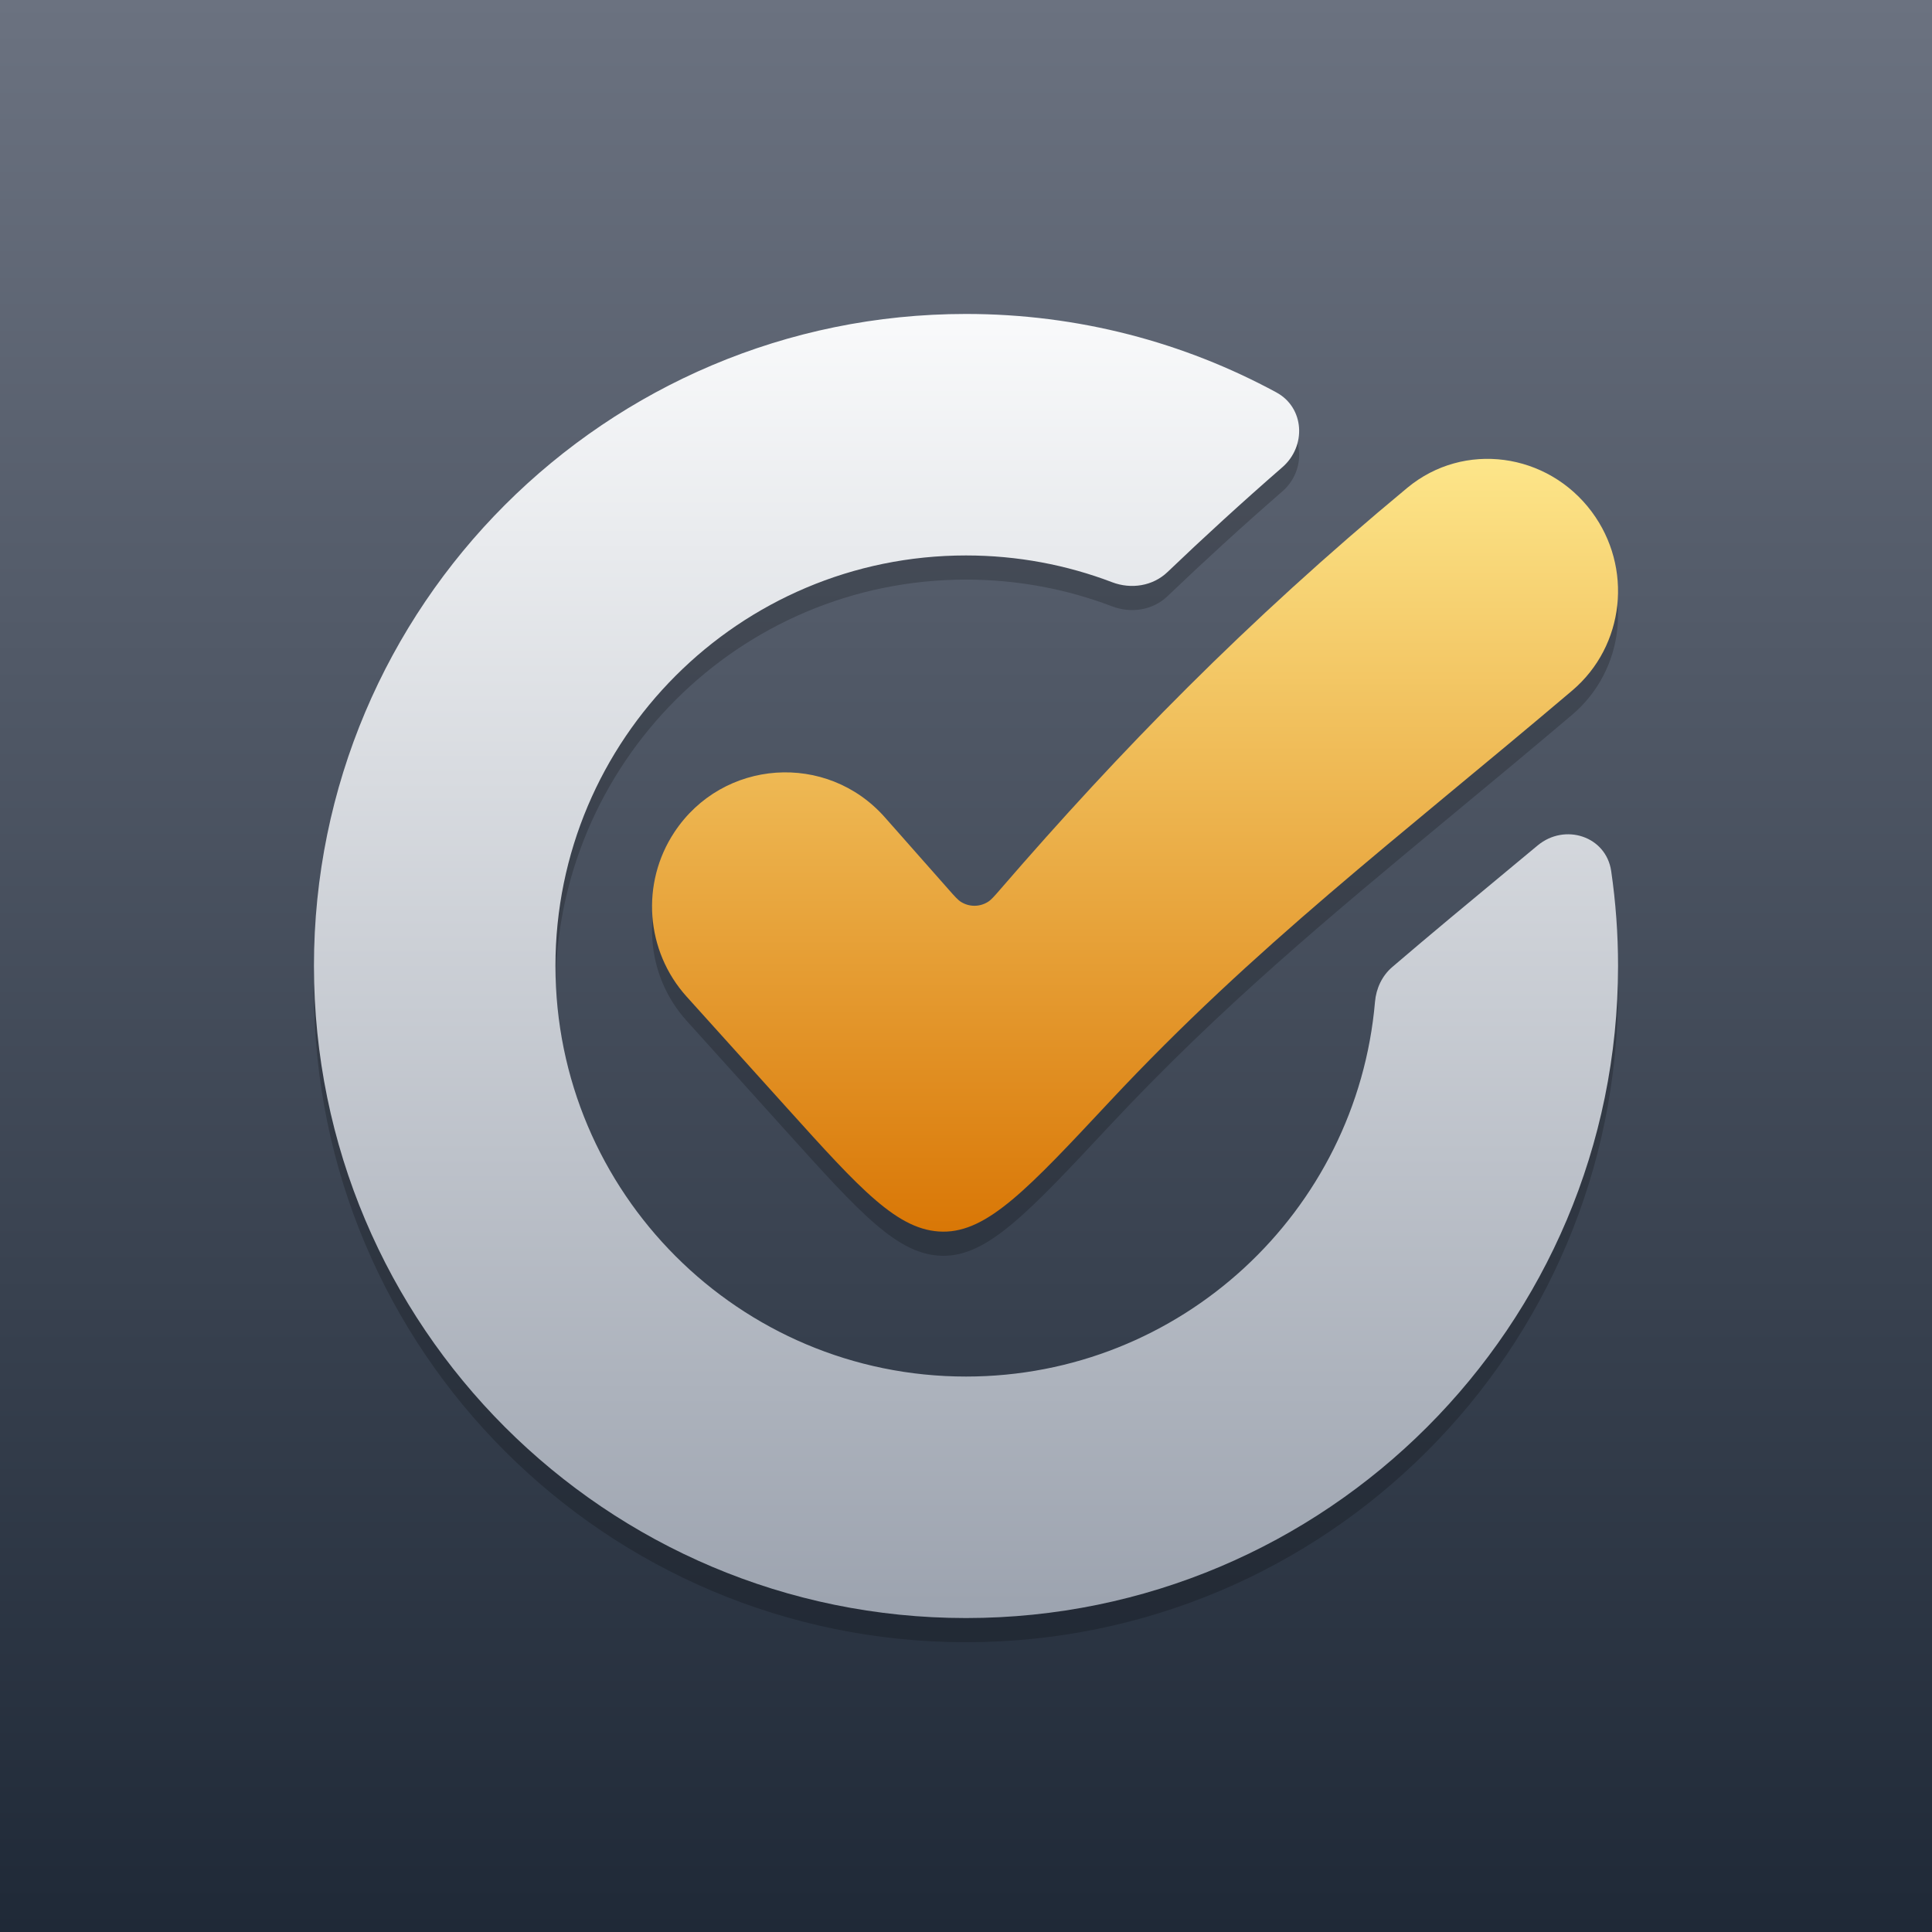
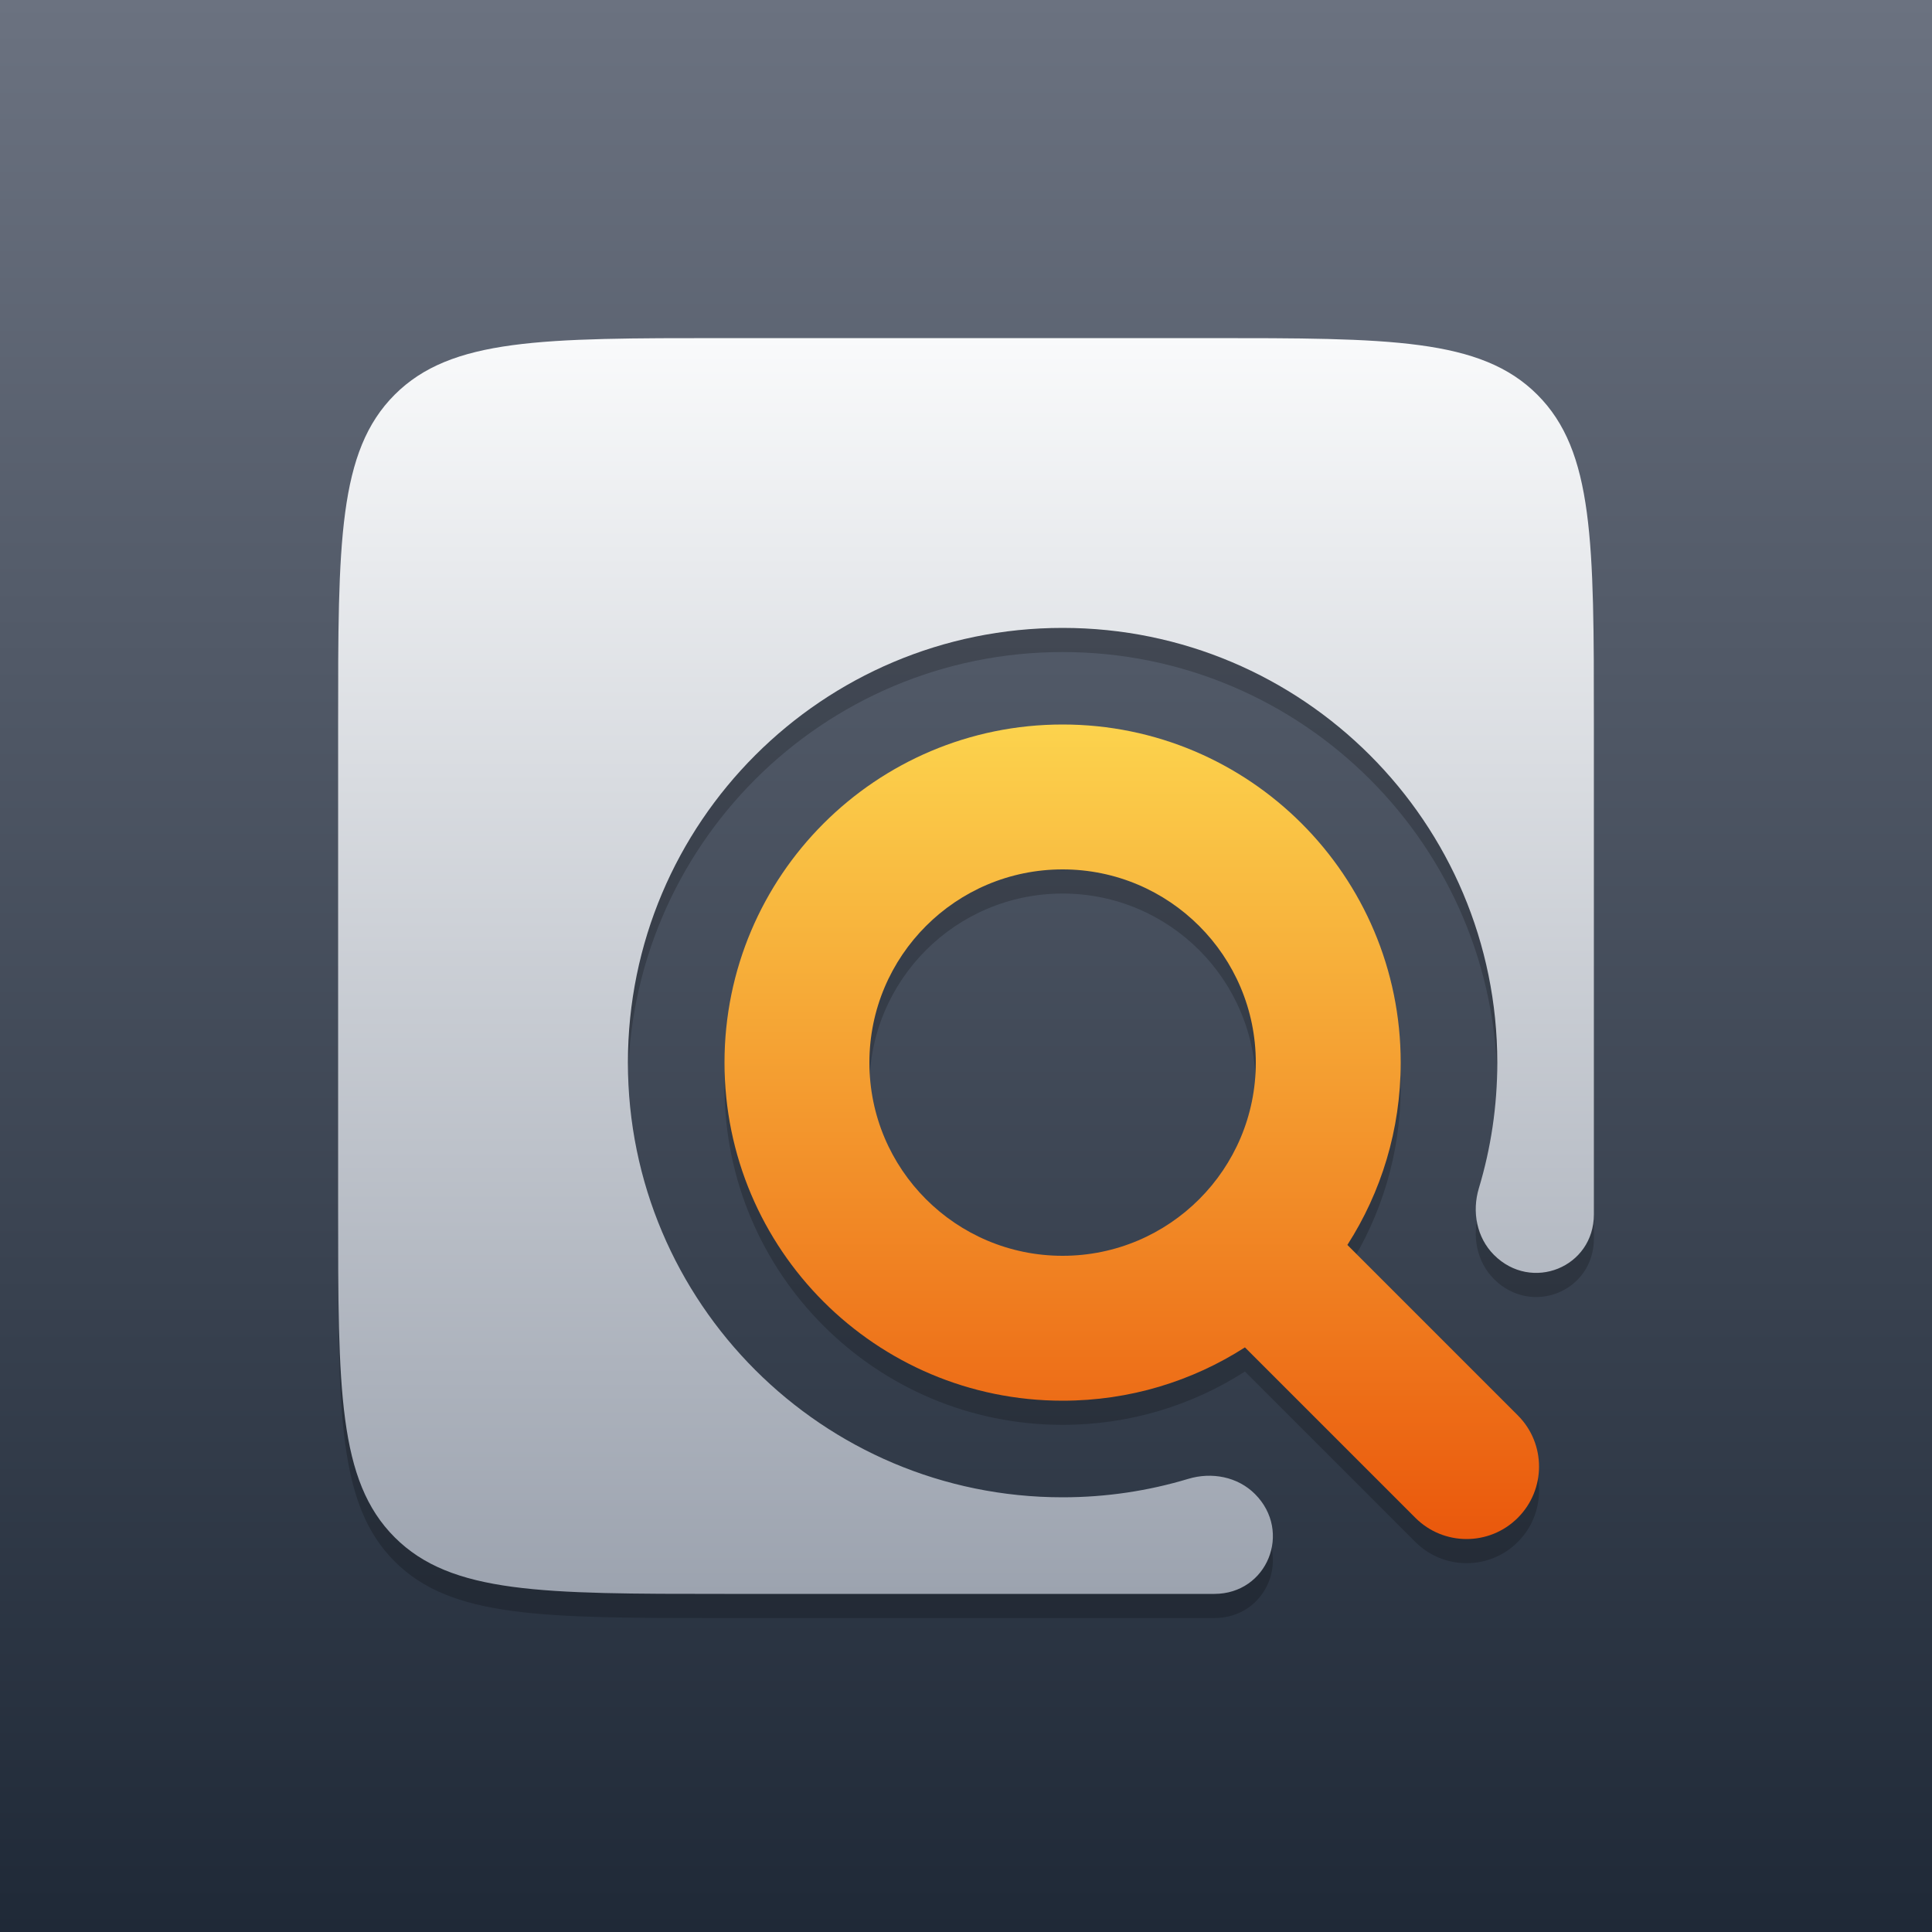
<svg xmlns="http://www.w3.org/2000/svg" width="80" height="80" viewBox="0 0 80 80" fill="none">
  <rect width="80" height="80" fill="url(#paint0_linear_944_2123)" />
-   <path d="M40 68C54.912 68 67 55.912 67 41C67 39.665 66.903 38.353 66.716 37.07C66.505 35.623 64.798 35.073 63.672 36.007C63.325 36.296 62.981 36.581 62.641 36.863L62.627 36.875C60.883 38.32 59.238 39.684 57.651 41.042C57.228 41.404 56.984 41.928 56.936 42.482C56.185 51.177 48.889 58 40 58C30.611 58 23 50.389 23 41C23 31.611 30.611 24 40 24C42.132 24 44.172 24.392 46.052 25.109C46.837 25.408 47.735 25.269 48.342 24.689C49.852 23.244 51.431 21.8 53.101 20.346C54.103 19.474 54.02 17.882 52.852 17.249C49.03 15.177 44.653 14 40 14C25.088 14 13 26.088 13 41C13 55.912 25.088 68 40 68Z" fill="black" fill-opacity="0.2" />
-   <path d="M60.165 33.718C55.042 37.964 50.556 41.682 45.949 46.612C42.581 50.215 40.897 52.017 39.044 52C37.191 51.983 35.647 50.271 32.56 46.847L32.559 46.846L28.431 42.267C26.731 40.381 26.523 37.573 27.927 35.455C29.932 32.427 34.24 32.126 36.642 34.846L39.275 37.826C39.534 38.12 39.664 38.267 39.799 38.35C40.143 38.561 40.569 38.558 40.91 38.344C41.045 38.26 41.174 38.11 41.433 37.811L41.434 37.81C46.374 32.096 51.581 26.75 58.275 21.198C60.621 19.253 64.086 19.742 65.909 22.189C67.625 24.492 67.287 27.741 65.1 29.596C63.38 31.054 61.742 32.411 60.165 33.718Z" fill="black" fill-opacity="0.2" />
-   <path d="M67 40C67 54.912 54.912 67 40 67C25.088 67 13 54.912 13 40C13 25.088 25.088 13 40 13C44.653 13 49.03 14.177 52.852 16.249C54.02 16.882 54.103 18.474 53.101 19.346C51.431 20.8 49.852 22.244 48.342 23.689C47.735 24.269 46.837 24.408 46.052 24.109C44.172 23.392 42.132 23 40 23C30.611 23 23 30.611 23 40C23 49.389 30.611 57 40 57C48.889 57 56.185 50.177 56.936 41.482C56.984 40.928 57.228 40.404 57.651 40.042C59.238 38.684 60.883 37.32 62.627 35.875L62.629 35.873C62.973 35.588 63.321 35.299 63.672 35.007C64.798 34.073 66.505 34.623 66.716 36.07C66.903 37.353 67 38.665 67 40Z" fill="url(#paint1_linear_944_2123)" />
-   <path d="M45.949 45.612C51.975 39.164 57.792 34.79 65.1 28.596C67.287 26.741 67.625 23.492 65.909 21.189C64.086 18.742 60.621 18.253 58.275 20.198C51.581 25.75 46.374 31.096 41.434 36.81C41.174 37.11 41.045 37.26 40.91 37.344C40.569 37.558 40.143 37.561 39.799 37.35C39.664 37.267 39.534 37.12 39.275 36.826L36.642 33.846C34.24 31.126 29.932 31.427 27.927 34.455C26.523 36.573 26.731 39.381 28.431 41.267L32.559 45.846C35.647 49.271 37.19 50.983 39.044 51C40.897 51.017 42.581 49.215 45.949 45.612Z" fill="url(#paint2_linear_944_2123)" />
+   <path d="M16.343 17.343C14 19.686 14 23.457 14 31V51C14 58.542 14 62.314 16.343 64.657C18.686 67 22.457 67 30 67H50C50.094 67 50.188 67 50.282 67C52.48 67 53.519 64.418 51.965 62.864C51.247 62.146 50.173 61.944 49.201 62.237C47.554 62.733 45.808 63 44 63C34.059 63 26 54.941 26 45C26 35.059 34.059 27 44 27C53.941 27 62 35.059 62 45C62 46.808 61.733 48.554 61.237 50.201C60.944 51.173 61.146 52.247 61.864 52.965C63.418 54.519 66 53.48 66 51.282C66 51.188 66 51.094 66 51V31C66 23.457 66 19.686 63.657 17.343C61.314 15 57.542 15 50 15H30C22.457 15 18.686 15 16.343 17.343Z" fill="black" fill-opacity="0.2" />
+   <path fill-rule="evenodd" clip-rule="evenodd" d="M51.55 56.792C49.371 58.19 46.78 59 44 59C36.268 59 30 52.732 30 45C30 37.268 36.268 31 44 31C51.732 31 58 37.268 58 45C58 47.78 57.19 50.371 55.792 52.55L62.849 59.607C64.021 60.778 64.021 62.678 62.849 63.849C61.678 65.021 59.778 65.021 58.607 63.849L51.55 56.792ZM52 45C52 49.418 48.418 53 44 53C39.582 53 36 49.418 36 45C36 40.582 39.582 37 44 37C48.418 37 52 40.582 52 45Z" fill="black" fill-opacity="0.2" />
+   <path fill-rule="evenodd" clip-rule="evenodd" d="M16.343 16.343C14 18.686 14 22.457 14 30V50C14 57.542 14 61.314 16.343 63.657C18.686 66 22.457 66 30 66H50C50.094 66 50.188 66 50.282 66C52.48 66 53.519 63.418 51.965 61.864V61.864C51.247 61.146 50.173 60.944 49.201 61.237C47.554 61.733 45.808 62 44 62C34.059 62 26 53.941 26 44C26 34.059 34.059 26 44 26C53.941 26 62 34.059 62 44C62 45.808 61.733 47.554 61.237 49.201C60.944 50.173 61.146 51.247 61.864 51.965V51.965C63.418 53.519 66 52.48 66 50.282C66 50.188 66 50.094 66 50V30C66 22.457 66 18.686 63.657 16.343C61.314 14 57.542 14 50 14H30C22.457 14 18.686 14 16.343 16.343Z" fill="url(#paint1_linear_944_2123)" />
+   <path fill-rule="evenodd" clip-rule="evenodd" d="M51.55 55.792C49.371 57.19 46.78 58 44 58C36.268 58 30 51.732 30 44C30 36.268 36.268 30 44 30C51.732 30 58 36.268 58 44C58 46.78 57.19 49.371 55.792 51.55L62.849 58.607C64.021 59.778 64.021 61.678 62.849 62.849C61.678 64.021 59.778 64.021 58.607 62.849L51.55 55.792ZM52 44C52 48.418 48.418 52 44 52C39.582 52 36 48.418 36 44C36 39.582 39.582 36 44 36C48.418 36 52 39.582 52 44Z" fill="url(#paint2_linear_944_2123)" />
  <defs>
    <linearGradient id="paint0_linear_944_2123" x1="40" y1="0" x2="40" y2="80" gradientUnits="userSpaceOnUse">
      <stop stop-color="#6B7280" />
      <stop offset="1" stop-color="#1F2937" />
    </linearGradient>
-     <linearGradient id="paint1_linear_944_2123" x1="40" y1="13" x2="40" y2="67" gradientUnits="userSpaceOnUse">
+     <linearGradient id="paint1_linear_944_2123" x1="40" y1="14" x2="40" y2="66" gradientUnits="userSpaceOnUse">
      <stop stop-color="#F9FAFB" />
      <stop offset="1" stop-color="#9CA3AF" />
    </linearGradient>
-     <linearGradient id="paint2_linear_944_2123" x1="47" y1="19" x2="47" y2="51" gradientUnits="userSpaceOnUse">
-       <stop stop-color="#FDE68A" />
-       <stop offset="1" stop-color="#D97706" />
+     <linearGradient id="paint2_linear_944_2123" x1="46.864" y1="30" x2="46.864" y2="63.728" gradientUnits="userSpaceOnUse">
+       <stop stop-color="#FCD34D" />
+       <stop offset="1" stop-color="#EA580C" />
    </linearGradient>
  </defs>
</svg>
